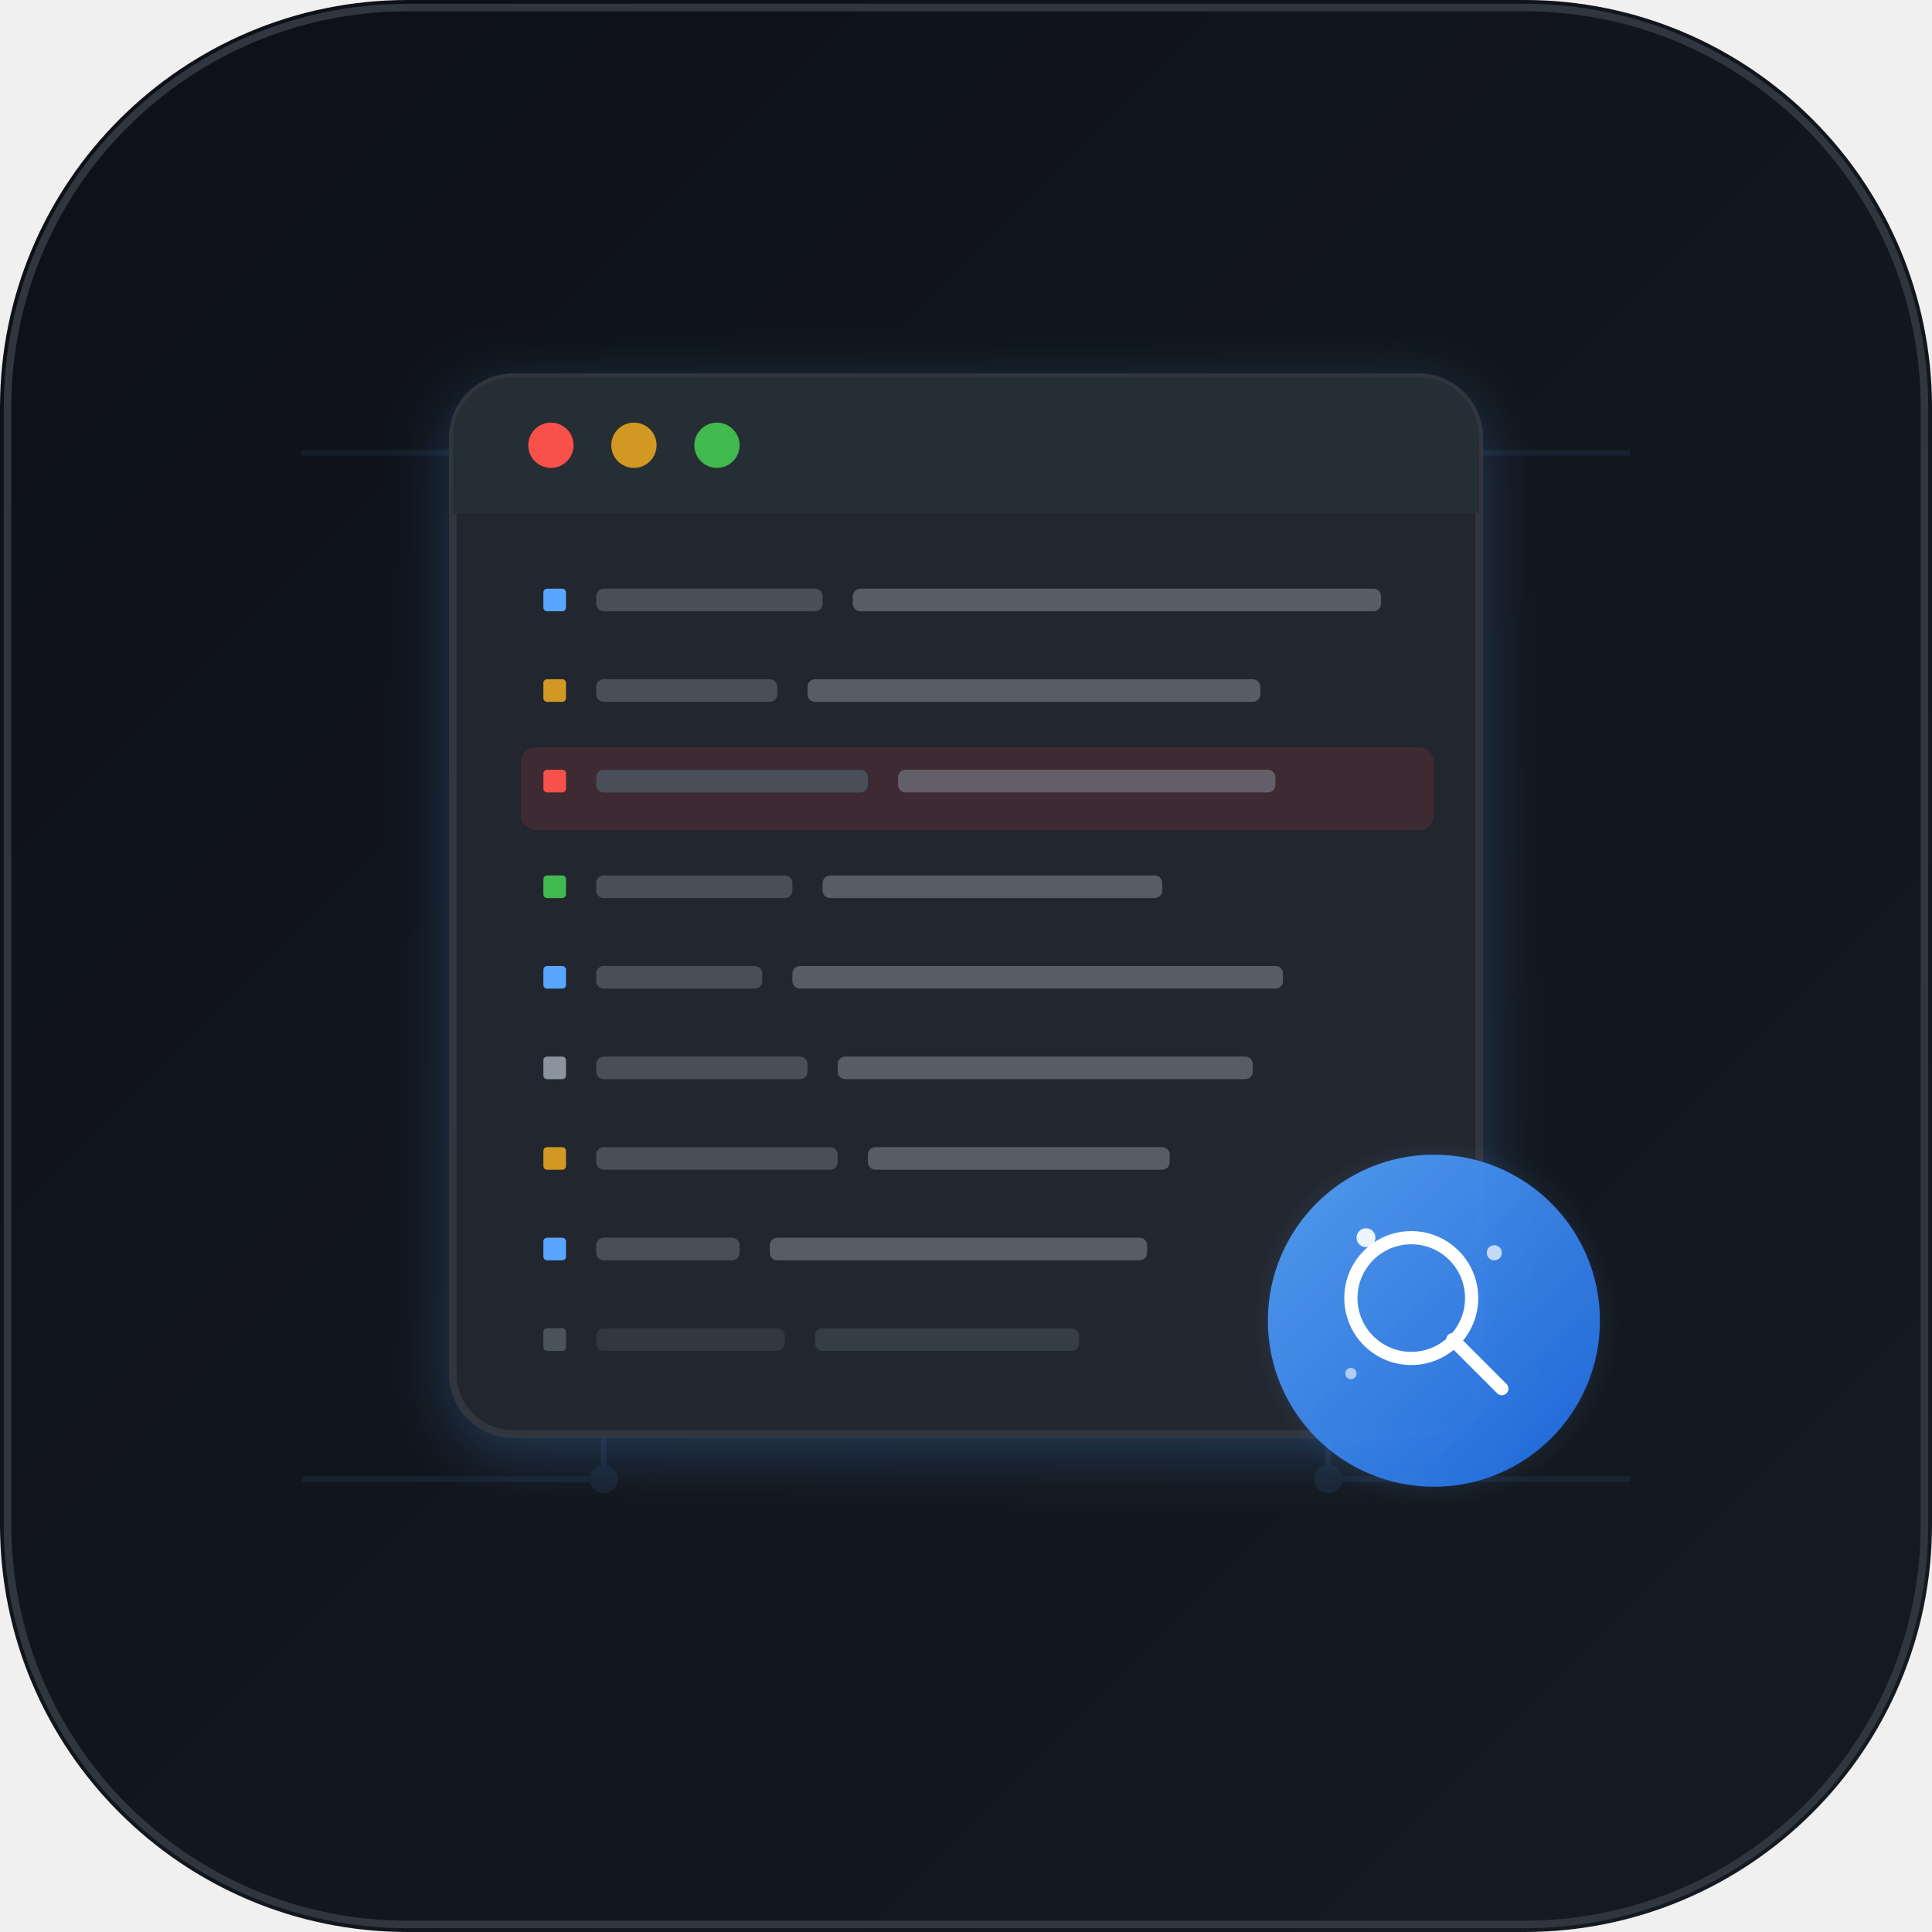
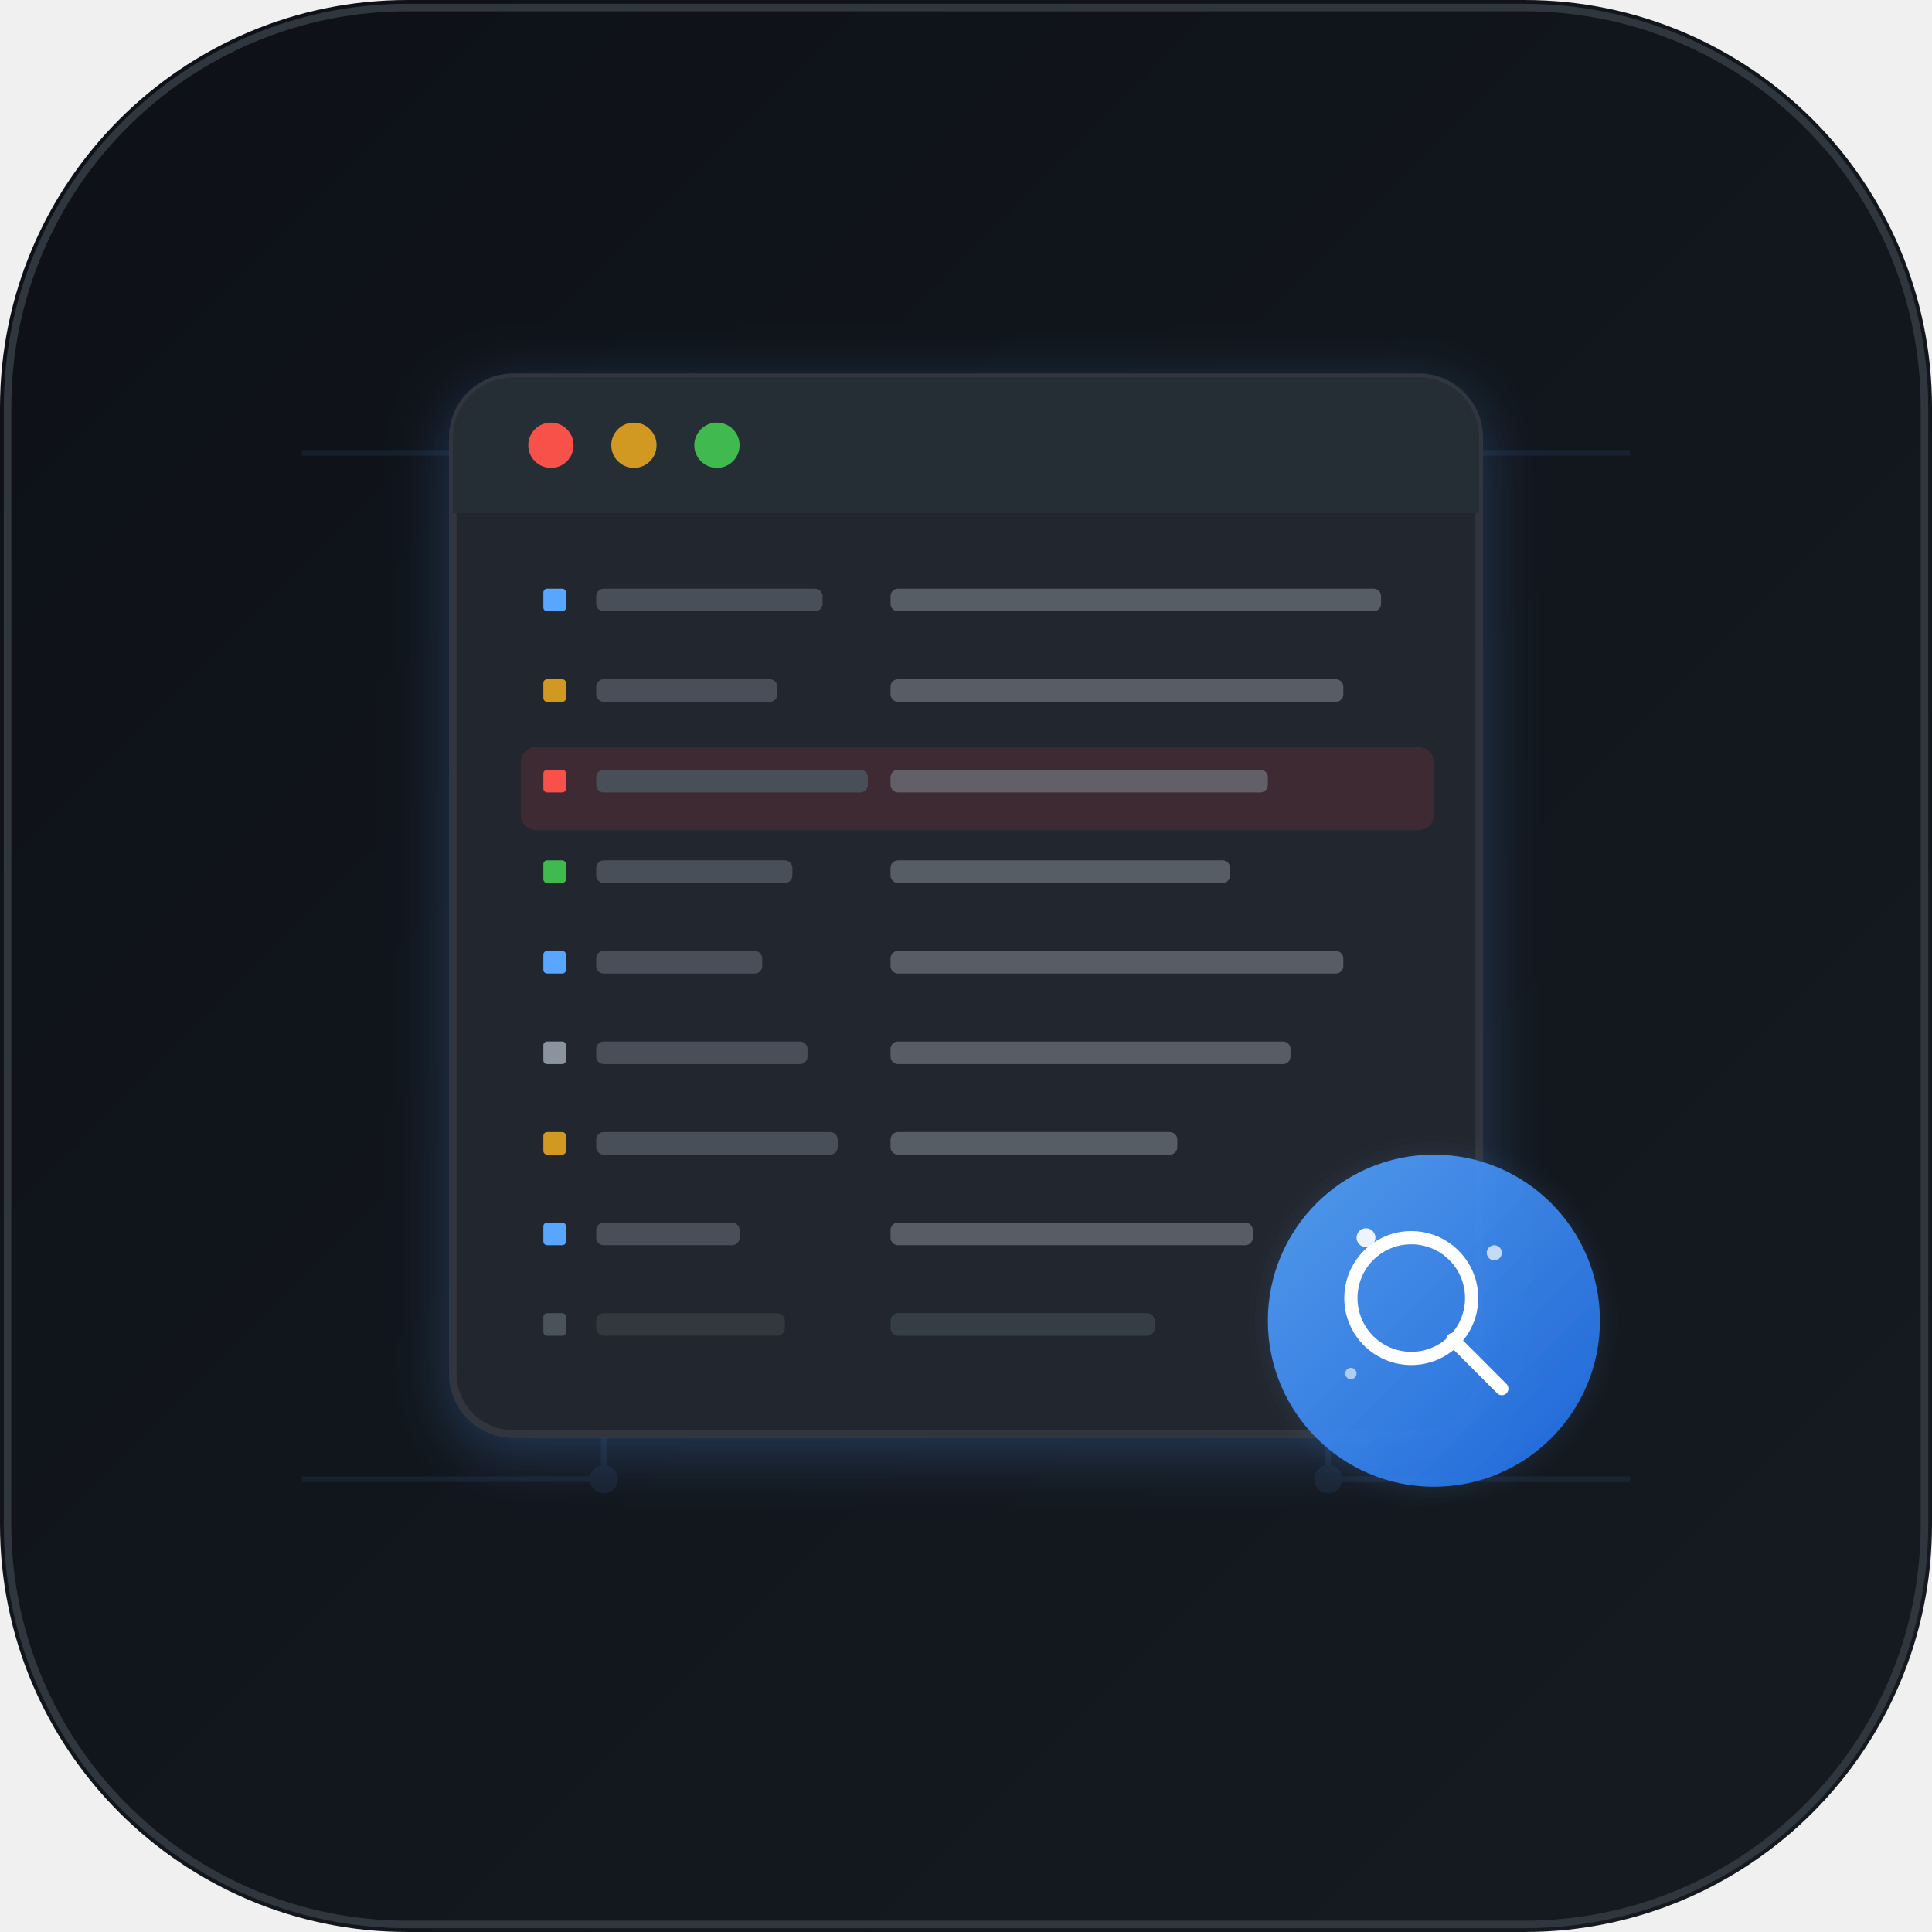
<svg xmlns="http://www.w3.org/2000/svg" viewBox="0 0 512 512" width="512" height="512">
  <defs>
    <linearGradient id="bg" x1="0%" y1="0%" x2="100%" y2="100%">
      <stop offset="0%" stop-color="#0d1117" />
      <stop offset="100%" stop-color="#161b22" />
    </linearGradient>
    <linearGradient id="accent" x1="0%" y1="0%" x2="100%" y2="100%">
      <stop offset="0%" stop-color="#58a6ff" />
      <stop offset="100%" stop-color="#1f6feb" />
    </linearGradient>
    <linearGradient id="green" x1="0%" y1="0%" x2="0%" y2="100%">
      <stop offset="0%" stop-color="#3fb950" />
      <stop offset="100%" stop-color="#238636" />
    </linearGradient>
    <linearGradient id="glow" x1="50%" y1="0%" x2="50%" y2="100%">
      <stop offset="0%" stop-color="#58a6ff" stop-opacity="0.3" />
      <stop offset="100%" stop-color="#58a6ff" stop-opacity="0" />
    </linearGradient>
    <filter id="shadow" x="-10%" y="-10%" width="120%" height="130%">
      <feDropShadow dx="0" dy="4" stdDeviation="8" flood-color="#58a6ff" flood-opacity="0.25" />
    </filter>
    <filter id="innerGlow">
      <feGaussianBlur in="SourceAlpha" stdDeviation="3" result="blur" />
      <feFlood flood-color="#58a6ff" flood-opacity="0.15" />
      <feComposite in2="blur" operator="in" />
      <feMerge>
        <feMergeNode />
        <feMergeNode in="SourceGraphic" />
      </feMerge>
    </filter>
  </defs>
  <rect width="512" height="512" rx="108" fill="url(#bg)" />
  <rect x="2" y="2" width="508" height="508" rx="106" fill="none" stroke="#30363d" stroke-width="2" />
  <g opacity="0.08" stroke="#58a6ff" stroke-width="1.5" fill="none">
    <path d="M80 120 H160 V200" />
    <path d="M432 120 H352 V200" />
    <path d="M80 392 H160 V312" />
    <path d="M432 392 H352 V312" />
    <circle cx="160" cy="120" r="3" fill="#58a6ff" />
    <circle cx="352" cy="120" r="3" fill="#58a6ff" />
    <circle cx="160" cy="392" r="3" fill="#58a6ff" />
    <circle cx="352" cy="392" r="3" fill="#58a6ff" />
  </g>
  <g filter="url(#shadow)">
    <rect x="120" y="100" width="272" height="280" rx="16" fill="#21262d" stroke="#30363d" stroke-width="2" />
    <rect x="120" y="100" width="272" height="36" rx="16" fill="#282e36" />
    <rect x="120" y="120" width="272" height="16" fill="#282e36" />
    <circle cx="146" cy="118" r="6" fill="#f85149" />
    <circle cx="168" cy="118" r="6" fill="#d29922" />
    <circle cx="190" cy="118" r="6" fill="#3fb950" />
    <rect x="144" y="156" width="6" height="6" rx="1" fill="#58a6ff" />
    <rect x="158" y="156" width="60" height="6" rx="2" fill="#484f58" />
-     <rect x="226" y="156" width="140" height="6" rx="2" fill="#8b949e" opacity="0.5" />
+     <rect x="236" y="156" width="130" height="6" rx="2" fill="#8b949e" opacity="0.5" />
    <rect x="144" y="180" width="6" height="6" rx="1" fill="#d29922" />
    <rect x="158" y="180" width="48" height="6" rx="2" fill="#484f58" />
-     <rect x="214" y="180" width="120" height="6" rx="2" fill="#8b949e" opacity="0.5" />
+     <rect x="236" y="180" width="120" height="6" rx="2" fill="#8b949e" opacity="0.5" />
    <rect x="138" y="198" width="242" height="22" rx="4" fill="#f8514920" />
    <rect x="144" y="204" width="6" height="6" rx="1" fill="#f85149" />
    <rect x="158" y="204" width="72" height="6" rx="2" fill="#484f58" />
-     <rect x="238" y="204" width="100" height="6" rx="2" fill="#8b949e" opacity="0.5" />
-     <rect x="144" y="232" width="6" height="6" rx="1" fill="#3fb950" />
-     <rect x="158" y="232" width="52" height="6" rx="2" fill="#484f58" />
-     <rect x="218" y="232" width="90" height="6" rx="2" fill="#8b949e" opacity="0.5" />
-     <rect x="144" y="256" width="6" height="6" rx="1" fill="#58a6ff" />
-     <rect x="158" y="256" width="44" height="6" rx="2" fill="#484f58" />
-     <rect x="210" y="256" width="130" height="6" rx="2" fill="#8b949e" opacity="0.5" />
-     <rect x="144" y="280" width="6" height="6" rx="1" fill="#8b949e" />
-     <rect x="158" y="280" width="56" height="6" rx="2" fill="#484f58" />
-     <rect x="222" y="280" width="110" height="6" rx="2" fill="#8b949e" opacity="0.5" />
-     <rect x="144" y="304" width="6" height="6" rx="1" fill="#d29922" />
-     <rect x="158" y="304" width="64" height="6" rx="2" fill="#484f58" />
-     <rect x="230" y="304" width="80" height="6" rx="2" fill="#8b949e" opacity="0.5" />
-     <rect x="144" y="328" width="6" height="6" rx="1" fill="#58a6ff" />
-     <rect x="158" y="328" width="38" height="6" rx="2" fill="#484f58" />
-     <rect x="204" y="328" width="100" height="6" rx="2" fill="#8b949e" opacity="0.5" />
-     <rect x="144" y="352" width="6" height="6" rx="1" fill="#8b949e" opacity="0.4" />
-     <rect x="158" y="352" width="50" height="6" rx="2" fill="#484f58" opacity="0.4" />
-     <rect x="216" y="352" width="70" height="6" rx="2" fill="#8b949e" opacity="0.2" />
+     <rect x="236" y="204" width="100" height="6" rx="2" fill="#8b949e" opacity="0.5" />
+     <rect x="144" y="228" width="6" height="6" rx="1" fill="#3fb950" />
+     <rect x="158" y="228" width="52" height="6" rx="2" fill="#484f58" />
+     <rect x="236" y="228" width="90" height="6" rx="2" fill="#8b949e" opacity="0.5" />
+     <rect x="144" y="252" width="6" height="6" rx="1" fill="#58a6ff" />
+     <rect x="158" y="252" width="44" height="6" rx="2" fill="#484f58" />
+     <rect x="236" y="252" width="120" height="6" rx="2" fill="#8b949e" opacity="0.5" />
+     <rect x="144" y="276" width="6" height="6" rx="1" fill="#8b949e" />
+     <rect x="158" y="276" width="56" height="6" rx="2" fill="#484f58" />
+     <rect x="236" y="276" width="106" height="6" rx="2" fill="#8b949e" opacity="0.5" />
+     <rect x="144" y="300" width="6" height="6" rx="1" fill="#d29922" />
+     <rect x="158" y="300" width="64" height="6" rx="2" fill="#484f58" />
+     <rect x="236" y="300" width="76" height="6" rx="2" fill="#8b949e" opacity="0.5" />
+     <rect x="144" y="324" width="6" height="6" rx="1" fill="#58a6ff" />
+     <rect x="158" y="324" width="38" height="6" rx="2" fill="#484f58" />
+     <rect x="236" y="324" width="96" height="6" rx="2" fill="#8b949e" opacity="0.5" />
+     <rect x="144" y="348" width="6" height="6" rx="1" fill="#8b949e" opacity="0.4" />
+     <rect x="158" y="348" width="50" height="6" rx="2" fill="#484f58" opacity="0.4" />
+     <rect x="236" y="348" width="70" height="6" rx="2" fill="#8b949e" opacity="0.2" />
  </g>
  <g transform="translate(340, 310)">
    <circle cx="40" cy="40" r="44" fill="url(#accent)" opacity="0.9" filter="url(#innerGlow)" />
    <circle cx="34" cy="34" r="16" fill="none" stroke="#fff" stroke-width="3.5" />
    <line x1="45" y1="45" x2="58" y2="58" stroke="#fff" stroke-width="3.5" stroke-linecap="round" />
    <circle cx="22" cy="18" r="2.5" fill="#fff" opacity="0.9" />
    <circle cx="56" cy="22" r="2" fill="#fff" opacity="0.7" />
    <circle cx="18" cy="54" r="1.5" fill="#fff" opacity="0.6" />
  </g>
</svg>
